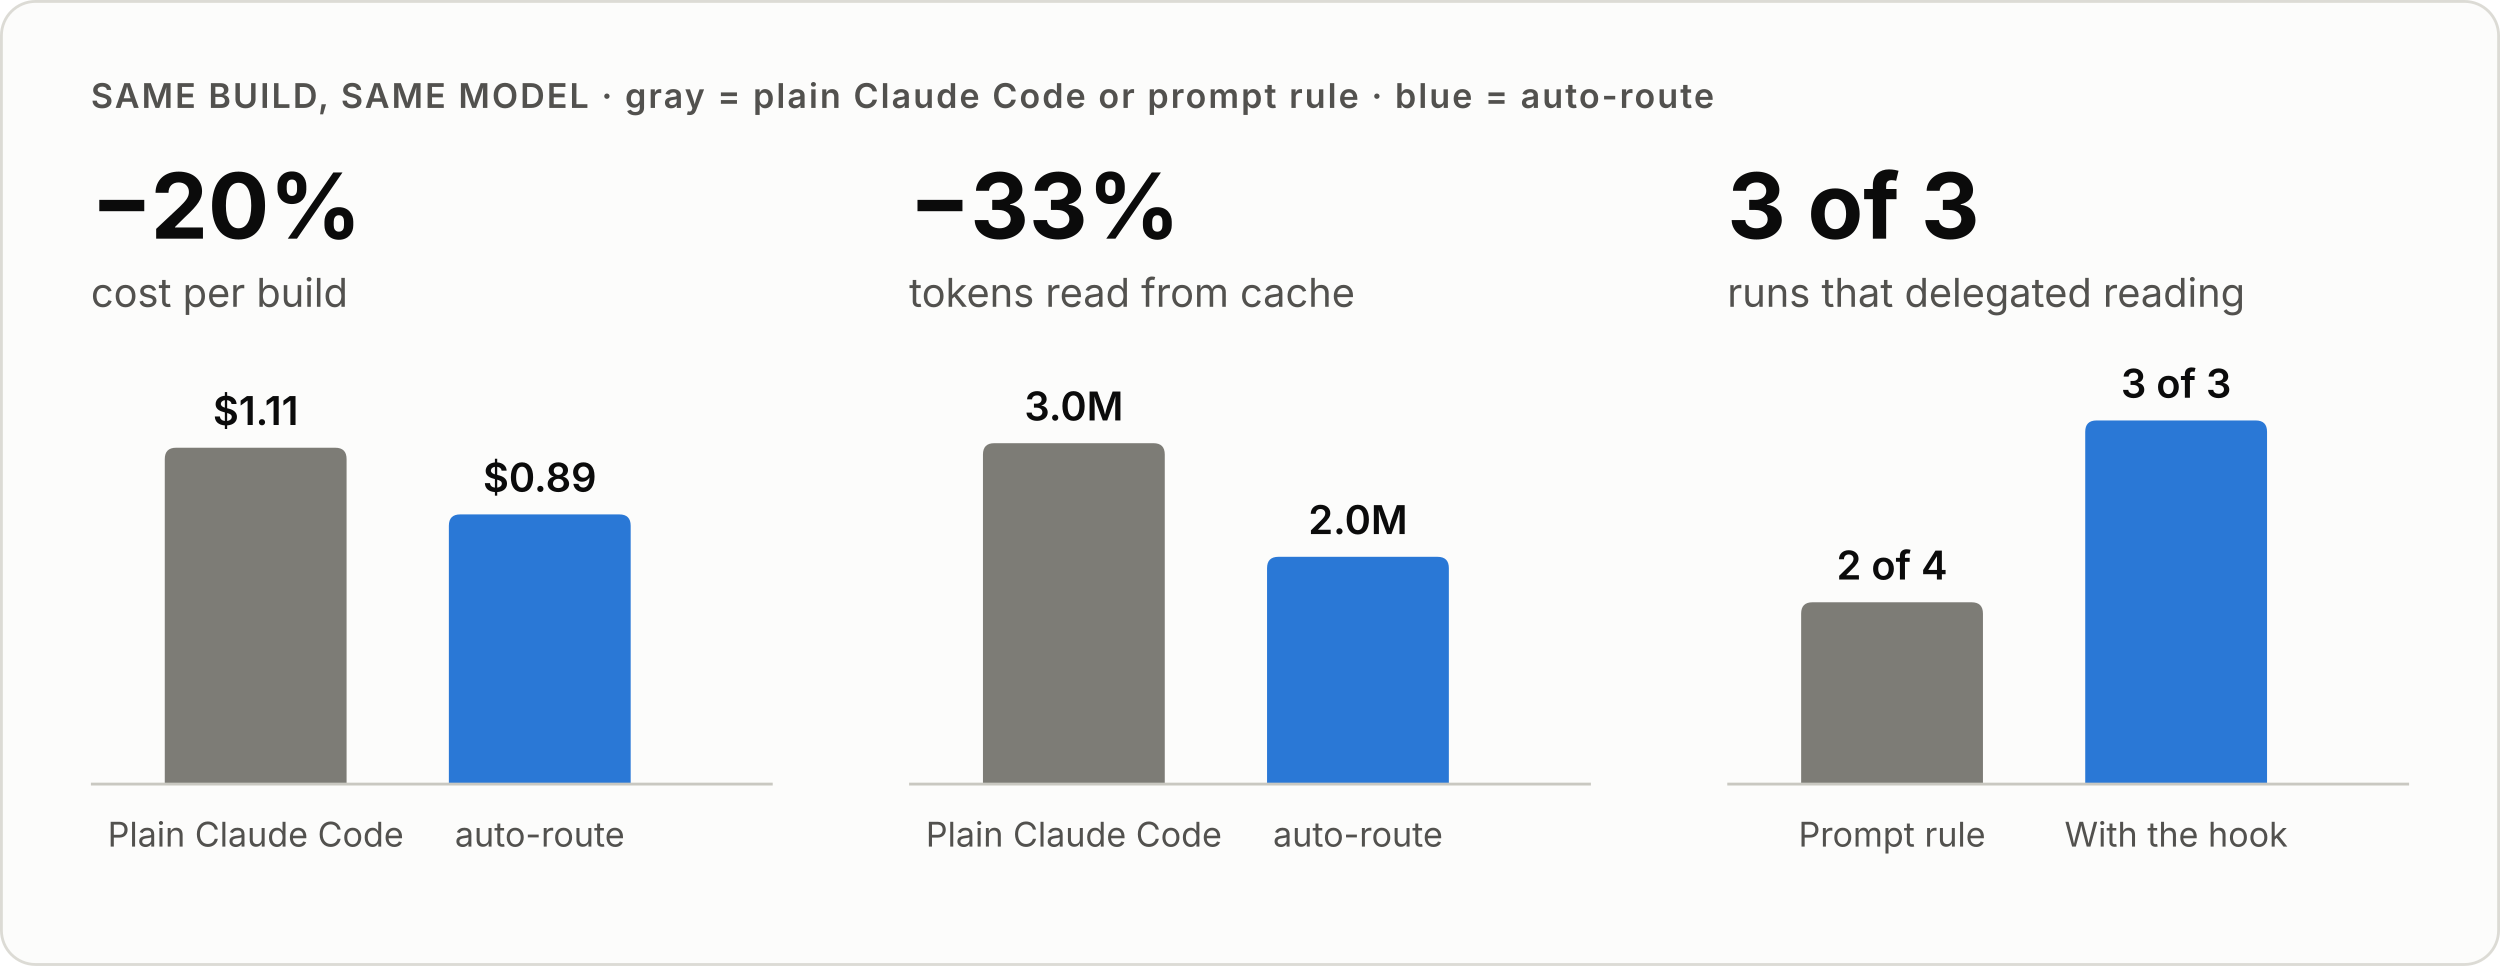
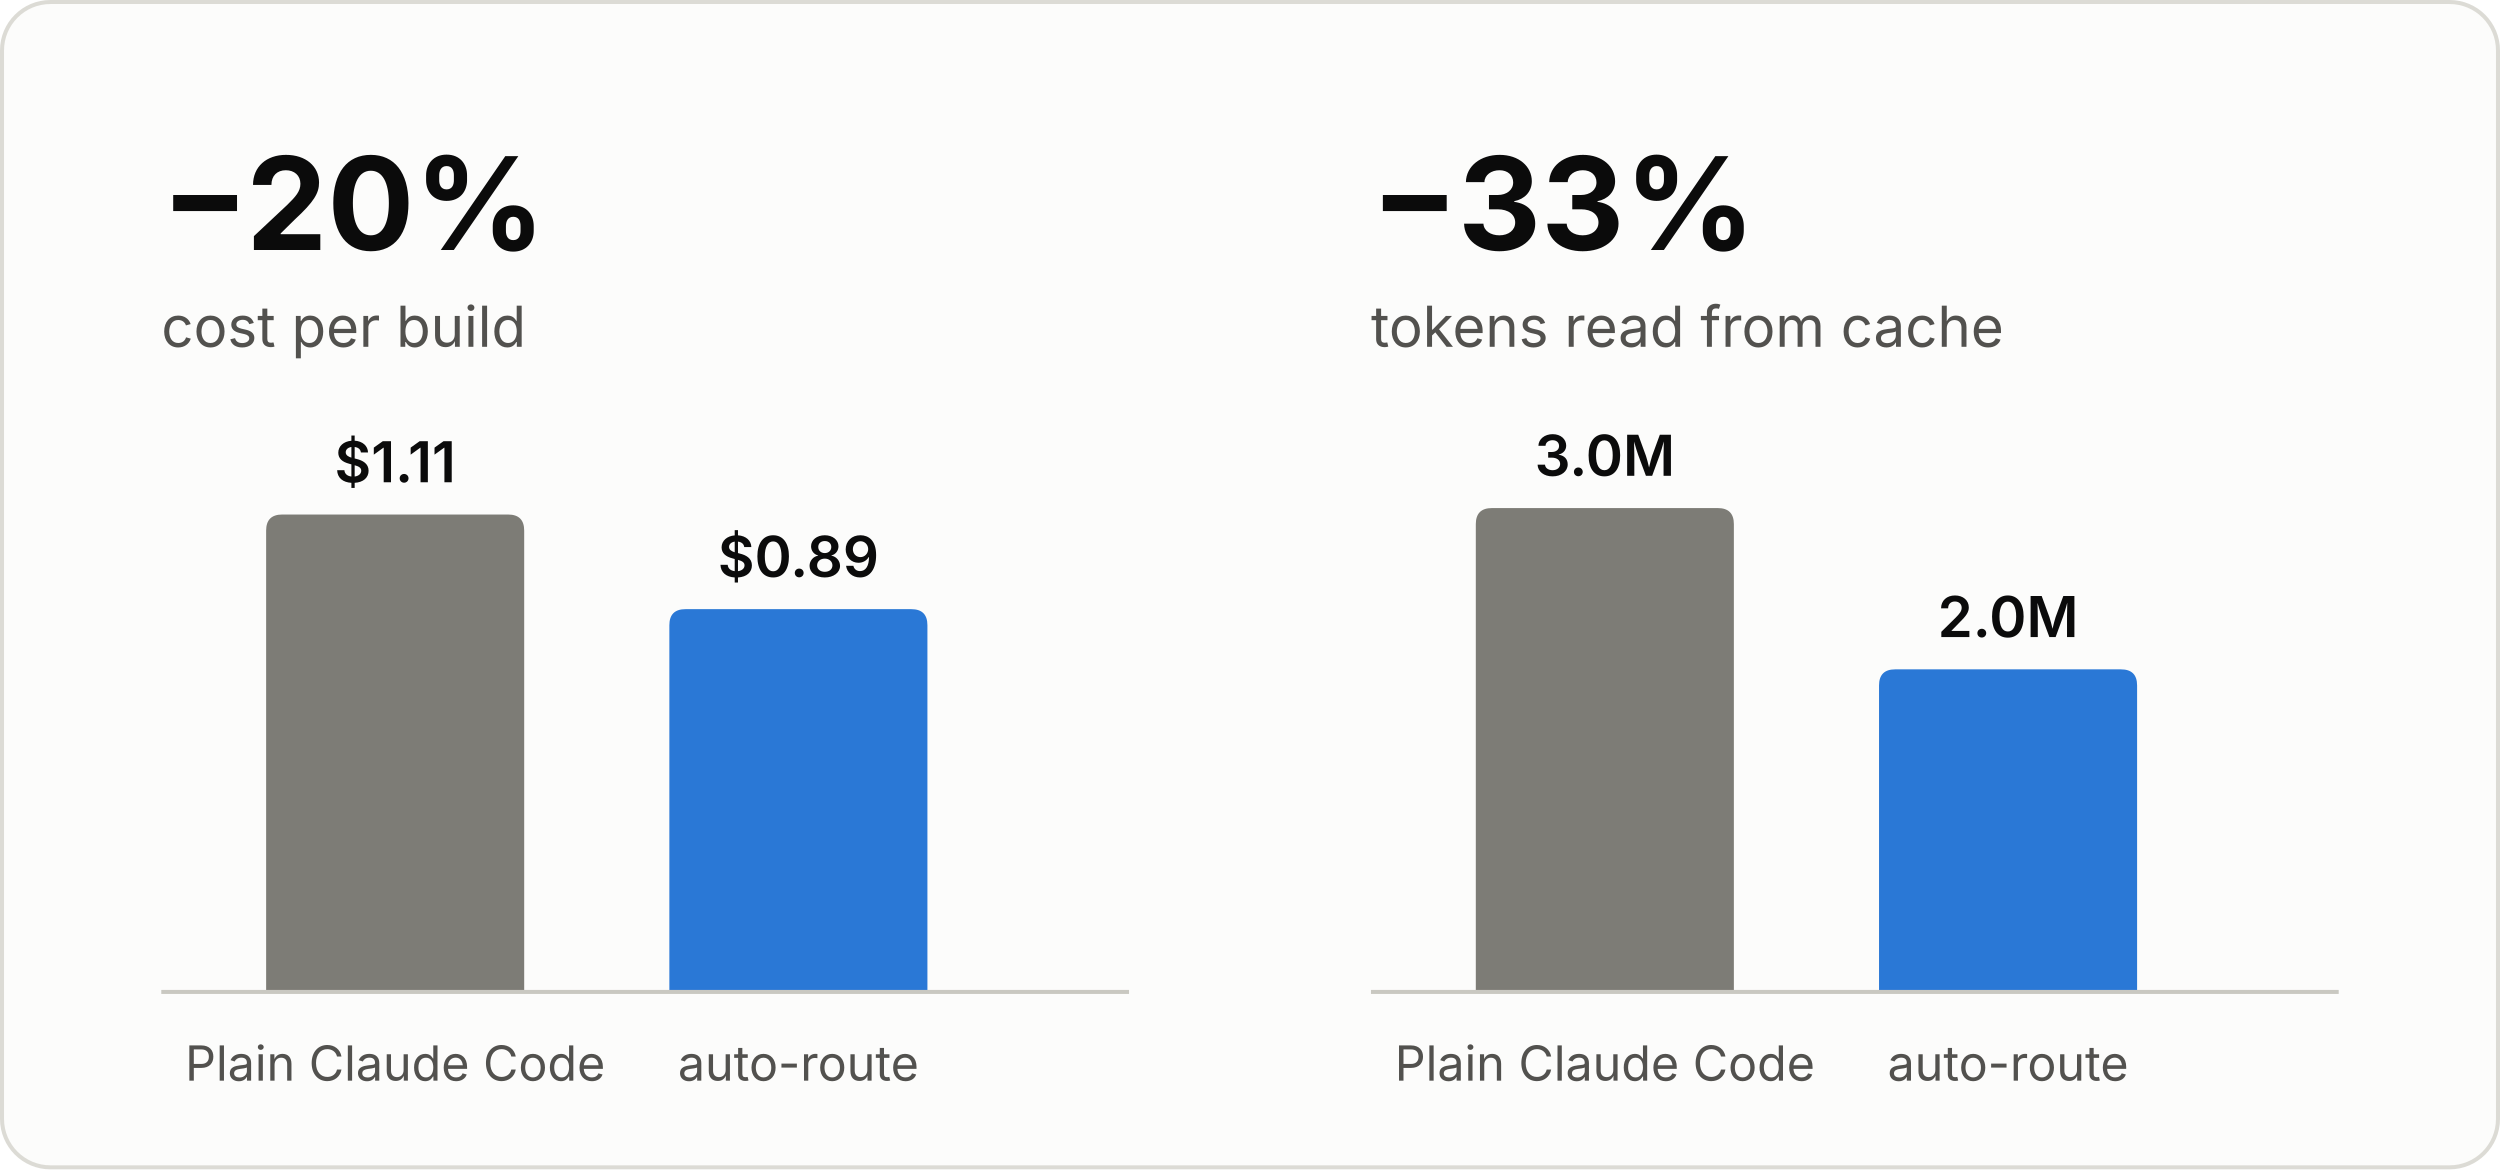
- <svg xmlns="http://www.w3.org/2000/svg" viewBox="0 0 880 340" width="880" role="img" aria-labelledby="t d">
+ <svg xmlns="http://www.w3.org/2000/svg" viewBox="0 0 620 290" width="620" role="img" aria-labelledby="t d">
  <style>
.bg{fill:#fcfcfb;stroke:#dcdbd5}.big{fill:#0b0b0b;font:700 32px system-ui,-apple-system,Segoe UI,sans-serif}
.cap{fill:#52514e;font:14px system-ui,-apple-system,Segoe UI,sans-serif}.val{fill:#0b0b0b;font:600 14px system-ui,-apple-system,Segoe UI,sans-serif}
- .lab{fill:#52514e;font:12px system-ui,-apple-system,Segoe UI,sans-serif}.head{fill:#52514e;font:600 12px system-ui,-apple-system,Segoe UI,sans-serif;letter-spacing:.06em}
+ .lab{fill:#52514e;font:12px system-ui,-apple-system,Segoe UI,sans-serif}
.ref{fill:#7d7c76}.acc{fill:#2a78d6}.axis{stroke:#c9c8c1;stroke-width:1}
- @media (prefers-color-scheme:dark){.bg{fill:#1a1a19;stroke:#33332f}.big,.val{fill:#f0efec}.cap,.lab,.head{fill:#c3c2b7}.ref{fill:#8f8e88}.acc{fill:#3987e5}.axis{stroke:#4a4a45}}
+ @media (prefers-color-scheme:dark){.bg{fill:#1a1a19;stroke:#33332f}.big,.val{fill:#f0efec}.cap,.lab{fill:#c3c2b7}.ref{fill:#8f8e88}.acc{fill:#3987e5}.axis{stroke:#4a4a45}}
</style>
-   <rect x=".5" y=".5" width="879" height="339" rx="12" class="bg" />
-   <text x="32" y="38" class="head">SAME BUILD, SAME MODEL · gray = plain Claude Code or prompt rule · blue = auto-route</text>
-   <text x="32" y="84" class="big">−20%</text>
-   <text x="32" y="108" class="cap">cost per build</text>
-   <path d="M58,276 L58,161.6 Q58,157.6 62,157.6 L118,157.6 Q122,157.6 122,161.6 L122,276 Z" class="ref" />
-   <text x="90" y="149.6" class="val" text-anchor="middle">$1.11</text>
-   <text x="90" y="298" class="lab" text-anchor="middle">Plain Claude Code</text>
-   <path d="M158,276 L158,185.07 Q158,181.07 162,181.07 L218,181.07 Q222,181.07 222,185.07 L222,276 Z" class="acc" />
-   <text x="190" y="173.07" class="val" text-anchor="middle">$0.89</text>
-   <text x="190" y="298" class="lab" text-anchor="middle">auto-route</text>
-   <line x1="32" y1="276" x2="272" y2="276" class="axis" />
-   <text x="320" y="84" class="big">−33%</text>
-   <text x="320" y="108" class="cap">tokens read from cache</text>
-   <path d="M346,276 L346,160 Q346,156 350,156 L406,156 Q410,156 410,160 L410,276 Z" class="ref" />
-   <text x="378" y="148" class="val" text-anchor="middle">3.0M</text>
-   <text x="378" y="298" class="lab" text-anchor="middle">Plain Claude Code</text>
-   <path d="M446,276 L446,200 Q446,196 450,196 L506,196 Q510,196 510,200 L510,276 Z" class="acc" />
-   <text x="478" y="188" class="val" text-anchor="middle">2.0M</text>
-   <text x="478" y="298" class="lab" text-anchor="middle">auto-route</text>
-   <line x1="320" y1="276" x2="560" y2="276" class="axis" />
-   <text x="608" y="84" class="big">3 of 3</text>
-   <text x="608" y="108" class="cap">runs that delegated reading</text>
-   <path d="M634,276 L634,216 Q634,212 638,212 L694,212 Q698,212 698,216 L698,276 Z" class="ref" />
-   <text x="666" y="204" class="val" text-anchor="middle">2 of 4</text>
-   <text x="666" y="298" class="lab" text-anchor="middle">Prompt rule</text>
-   <path d="M734,276 L734,152 Q734,148 738,148 L794,148 Q798,148 798,152 L798,276 Z" class="acc" />
-   <text x="766" y="140" class="val" text-anchor="middle">3 of 3</text>
-   <text x="766" y="298" class="lab" text-anchor="middle">With the hook</text>
-   <line x1="608" y1="276" x2="848" y2="276" class="axis" />
+   <rect x=".5" y=".5" width="619" height="289" rx="12" class="bg" />
+   <text x="40" y="62" class="big">−20%</text>
+   <text x="40" y="86" class="cap">cost per build</text>
+   <path d="M66,246 L66,131.6 Q66,127.6 70,127.6 L126,127.6 Q130,127.6 130,131.6 L130,246 Z" class="ref" />
+   <text x="98" y="119.6" class="val" text-anchor="middle">$1.11</text>
+   <text x="98" y="268" class="lab" text-anchor="middle">Plain Claude Code</text>
+   <path d="M166,246 L166,155.07 Q166,151.07 170,151.07 L226,151.07 Q230,151.07 230,155.07 L230,246 Z" class="acc" />
+   <text x="198" y="143.07" class="val" text-anchor="middle">$0.89</text>
+   <text x="198" y="268" class="lab" text-anchor="middle">auto-route</text>
+   <line x1="40" y1="246" x2="280" y2="246" class="axis" />
+   <text x="340" y="62" class="big">−33%</text>
+   <text x="340" y="86" class="cap">tokens read from cache</text>
+   <path d="M366,246 L366,130 Q366,126 370,126 L426,126 Q430,126 430,130 L430,246 Z" class="ref" />
+   <text x="398" y="118" class="val" text-anchor="middle">3.0M</text>
+   <text x="398" y="268" class="lab" text-anchor="middle">Plain Claude Code</text>
+   <path d="M466,246 L466,170 Q466,166 470,166 L526,166 Q530,166 530,170 L530,246 Z" class="acc" />
+   <text x="498" y="158" class="val" text-anchor="middle">2.0M</text>
+   <text x="498" y="268" class="lab" text-anchor="middle">auto-route</text>
+   <line x1="340" y1="246" x2="580" y2="246" class="axis" />
</svg>
